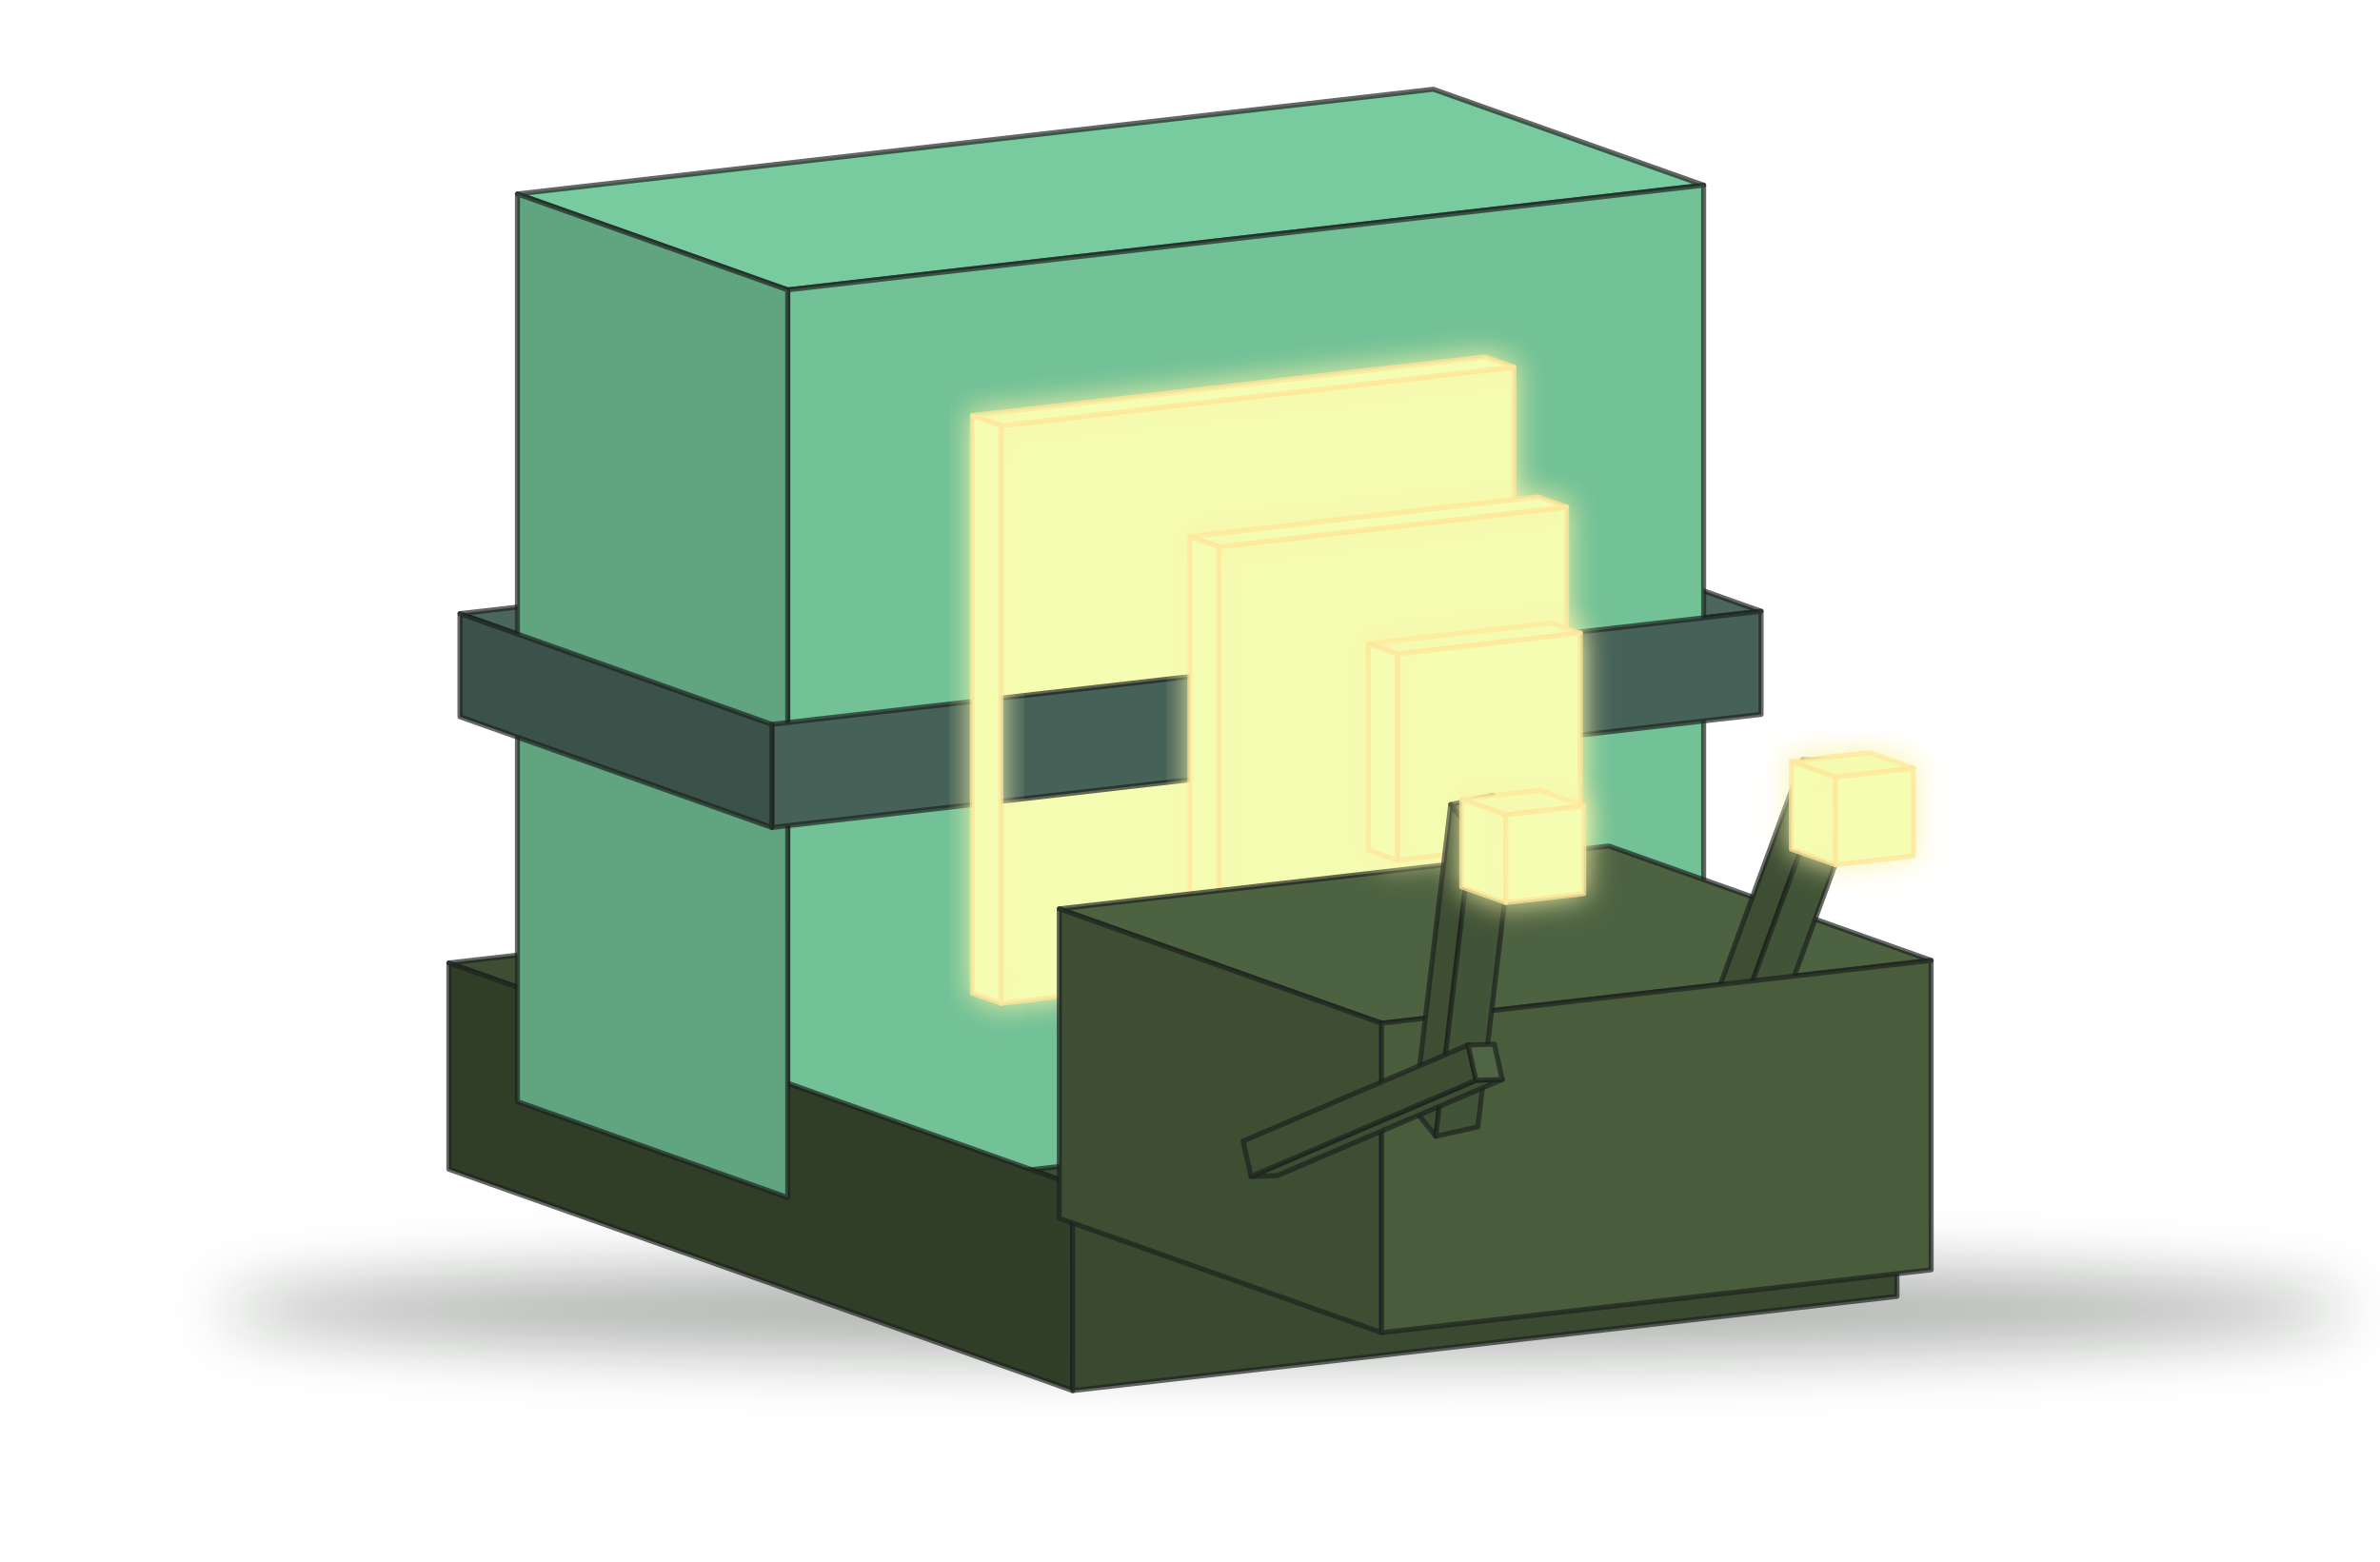
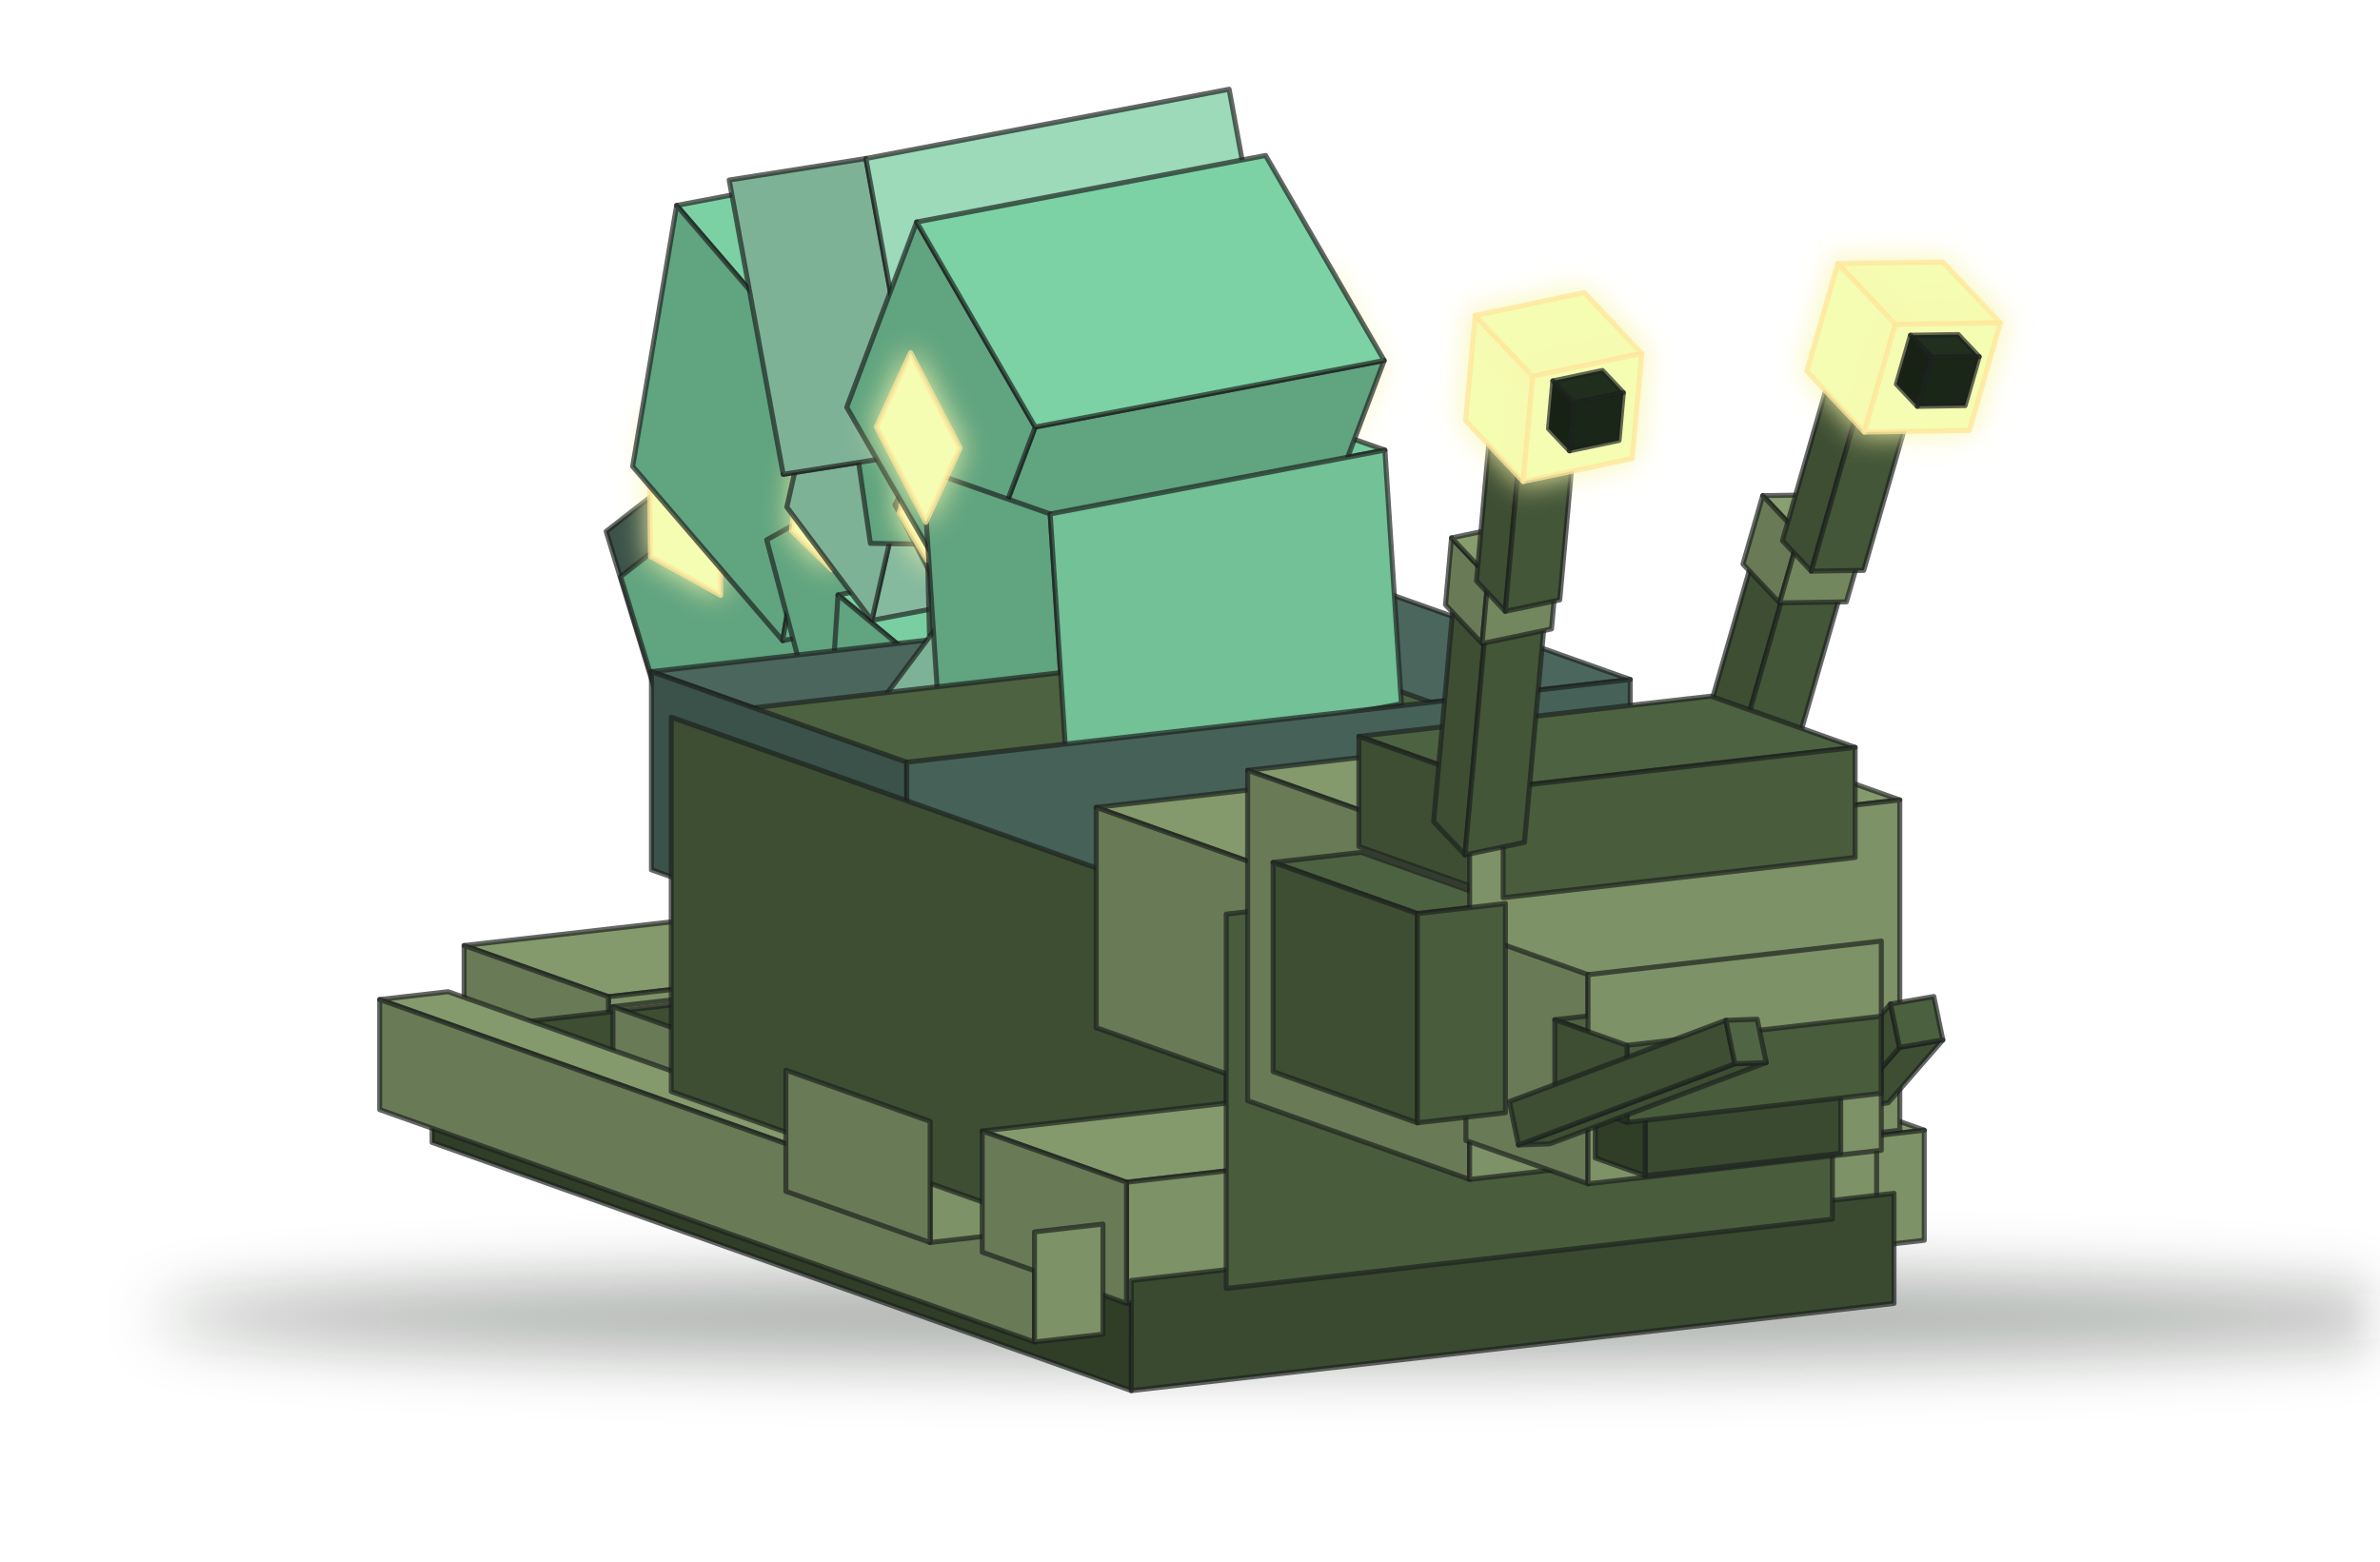
<svg xmlns="http://www.w3.org/2000/svg" width="640" height="420" viewBox="0 0 640 420" role="img" aria-labelledby="portrait-title">
  <defs>
    <filter id="portrait-glow" x="-80%" y="-80%" width="260%" height="260%">
      <feGaussianBlur stdDeviation="4" result="blur" />
      <feMerge>
        <feMergeNode in="blur" />
        <feMergeNode in="SourceGraphic" />
      </feMerge>
    </filter>
    <filter id="portrait-shadow" x="-40%" y="-80%" width="180%" height="260%">
      <feGaussianBlur stdDeviation="8" />
    </filter>
  </defs>
-   <ellipse cx="345.64" cy="352.29" rx="286.99" ry="13" fill="#0c120f" opacity=".32" filter="url(#portrait-shadow)" />
+   <ellipse cx="355.82" cy="354.19" rx="313.78" ry="13" fill="#0c120f" opacity=".32" filter="url(#portrait-shadow)" />
  <g>
-     <polygon points="473.57,164.39 389.70,134.62 123.69,165.04 207.57,194.81" fill="#4b675d" stroke="#1c211e" stroke-opacity=".68" stroke-width="1.35" stroke-linejoin="round" vector-effect="non-scaling-stroke" />
-     <polygon points="510.11,293.18 342.37,233.64 120.70,258.98 288.45,318.52" fill="#3d4e33" stroke="#1c211e" stroke-opacity=".68" stroke-width="1.35" stroke-linejoin="round" vector-effect="non-scaling-stroke" />
-     <polygon points="458.13,49.80 385.44,24.00 139.14,52.16 211.83,77.96" fill="#78cb9f" stroke="#1c211e" stroke-opacity=".68" stroke-width="1.35" stroke-linejoin="round" vector-effect="non-scaling-stroke" />
-     <polygon points="458.13,293.91 458.13,49.80 211.83,77.96 211.83,322.07" fill="#72c197" stroke="#1c211e" stroke-opacity=".68" stroke-width="1.35" stroke-linejoin="round" vector-effect="non-scaling-stroke" />
-     <polygon points="288.45,374.00 288.45,318.52 120.70,258.98 120.70,314.46" fill="#303e27" stroke="#1c211e" stroke-opacity=".68" stroke-width="1.35" stroke-linejoin="round" vector-effect="non-scaling-stroke" />
-     <polygon points="211.83,322.07 211.83,77.96 139.14,52.16 139.14,296.27" fill="#60a480" stroke="#1c211e" stroke-opacity=".68" stroke-width="1.35" stroke-linejoin="round" vector-effect="non-scaling-stroke" />
-     <polygon points="407.09,254.06 407.09,98.72 269.16,114.49 269.16,269.83" fill="#f4fdb2" stroke="#ffe59a" stroke-opacity=".74" stroke-width="1.35" stroke-linejoin="round" vector-effect="non-scaling-stroke" filter="url(#portrait-glow)" />
-     <polygon points="473.57,192.13 473.57,164.39 207.57,194.81 207.57,222.55" fill="#466258" stroke="#1c211e" stroke-opacity=".68" stroke-width="1.35" stroke-linejoin="round" vector-effect="non-scaling-stroke" />
-     <polygon points="207.57,222.55 207.57,194.81 123.69,165.04 123.69,192.77" fill="#3a5249" stroke="#1c211e" stroke-opacity=".68" stroke-width="1.35" stroke-linejoin="round" vector-effect="non-scaling-stroke" />
-     <polygon points="407.09,98.72 399.40,95.99 261.47,111.76 269.16,114.49" fill="#f4fdb2" stroke="#ffe59a" stroke-opacity=".74" stroke-width="1.35" stroke-linejoin="round" vector-effect="non-scaling-stroke" filter="url(#portrait-glow)" />
-     <polygon points="269.16,269.83 269.16,114.49 261.47,111.76 261.47,267.11" fill="#f4fdb2" stroke="#ffe59a" stroke-opacity=".74" stroke-width="1.35" stroke-linejoin="round" vector-effect="non-scaling-stroke" filter="url(#portrait-glow)" />
-     <polygon points="421.26,241.76 421.26,136.35 327.67,147.05 327.67,252.46" fill="#f4fdb2" stroke="#ffe59a" stroke-opacity=".74" stroke-width="1.35" stroke-linejoin="round" vector-effect="non-scaling-stroke" filter="url(#portrait-glow)" />
-     <polygon points="421.26,136.35 413.58,133.62 319.98,144.32 327.67,147.05" fill="#f4fdb2" stroke="#ffe59a" stroke-opacity=".74" stroke-width="1.35" stroke-linejoin="round" vector-effect="non-scaling-stroke" filter="url(#portrait-glow)" />
-     <polygon points="510.11,348.66 510.11,293.18 288.45,318.52 288.45,374.00" fill="#3a4a30" stroke="#1c211e" stroke-opacity=".68" stroke-width="1.35" stroke-linejoin="round" vector-effect="non-scaling-stroke" />
-     <polygon points="327.67,252.46 327.67,147.05 319.98,144.32 319.98,249.73" fill="#f4fdb2" stroke="#ffe59a" stroke-opacity=".74" stroke-width="1.35" stroke-linejoin="round" vector-effect="non-scaling-stroke" filter="url(#portrait-glow)" />
-     <polygon points="519.30,258.29 432.63,227.53 284.85,244.43 371.52,275.19" fill="#4d6241" stroke="#1c211e" stroke-opacity=".68" stroke-width="1.35" stroke-linejoin="round" vector-effect="non-scaling-stroke" />
-     <polygon points="424.96,170.25 417.27,167.53 368.01,173.16 375.70,175.89" fill="#f4fdb2" stroke="#ffe59a" stroke-opacity=".74" stroke-width="1.35" stroke-linejoin="round" vector-effect="non-scaling-stroke" filter="url(#portrait-glow)" />
-     <polygon points="424.96,225.73 424.96,170.25 375.70,175.89 375.70,231.37" fill="#f4fdb2" stroke="#ffe59a" stroke-opacity=".74" stroke-width="1.35" stroke-linejoin="round" vector-effect="non-scaling-stroke" filter="url(#portrait-glow)" />
-     <polygon points="375.70,231.37 375.70,175.89 368.01,173.16 368.01,228.64" fill="#f4fdb2" stroke="#ffe59a" stroke-opacity=".74" stroke-width="1.35" stroke-linejoin="round" vector-effect="non-scaling-stroke" filter="url(#portrait-glow)" />
-     <polygon points="516.41,276.88 506.90,278.56 489.97,299.43 499.48,297.75" fill="#3d4e33" stroke="#1c211e" stroke-opacity=".68" stroke-width="1.35" stroke-linejoin="round" vector-effect="non-scaling-stroke" />
-     <polygon points="506.90,278.56 504.78,269.06 487.85,289.94 489.97,299.43" fill="#3d4e33" stroke="#1c211e" stroke-opacity=".68" stroke-width="1.35" stroke-linejoin="round" vector-effect="non-scaling-stroke" />
-     <polygon points="371.52,358.41 371.52,275.19 284.85,244.43 284.85,327.65" fill="#3d4e33" stroke="#1c211e" stroke-opacity=".68" stroke-width="1.35" stroke-linejoin="round" vector-effect="non-scaling-stroke" />
-     <polygon points="459.53,295.98 490.51,211.47 484.77,204.34 453.78,288.85" fill="#3d4e33" stroke="#1c211e" stroke-opacity=".68" stroke-width="1.35" stroke-linejoin="round" vector-effect="non-scaling-stroke" />
-     <polygon points="470.22,295.98 501.21,211.47 490.51,211.47 459.53,295.98" fill="#415437" stroke="#1c211e" stroke-opacity=".68" stroke-width="1.35" stroke-linejoin="round" vector-effect="non-scaling-stroke" />
-     <polygon points="516.41,276.88 514.28,267.38 504.78,269.06 506.90,278.56" fill="#4c6140" stroke="#1c211e" stroke-opacity=".68" stroke-width="1.35" stroke-linejoin="round" vector-effect="non-scaling-stroke" />
-     <polygon points="501.21,211.47 495.47,204.34 484.77,204.34 490.51,211.47" fill="#516744" stroke="#1c211e" stroke-opacity=".68" stroke-width="1.35" stroke-linejoin="round" vector-effect="non-scaling-stroke" />
-     <polygon points="519.30,341.51 519.30,258.29 371.52,275.19 371.52,358.41" fill="#495d3d" stroke="#1c211e" stroke-opacity=".68" stroke-width="1.35" stroke-linejoin="round" vector-effect="non-scaling-stroke" />
-     <polygon points="514.54,206.62 502.66,202.40 481.72,204.79 493.61,209.01" fill="#f4fdb2" stroke="#ffe59a" stroke-opacity=".74" stroke-width="1.35" stroke-linejoin="round" vector-effect="non-scaling-stroke" filter="url(#portrait-glow)" />
-     <polygon points="493.61,232.59 493.61,209.01 481.72,204.79 481.72,228.37" fill="#f4fdb2" stroke="#ffe59a" stroke-opacity=".74" stroke-width="1.35" stroke-linejoin="round" vector-effect="non-scaling-stroke" filter="url(#portrait-glow)" />
-     <polygon points="514.54,230.19 514.54,206.62 493.61,209.01 493.61,232.59" fill="#f4fdb2" stroke="#ffe59a" stroke-opacity=".74" stroke-width="1.35" stroke-linejoin="round" vector-effect="non-scaling-stroke" filter="url(#portrait-glow)" />
-     <polygon points="386.09,305.60 395.85,223.51 390.11,216.39 380.35,298.47" fill="#3d4e33" stroke="#1c211e" stroke-opacity=".68" stroke-width="1.35" stroke-linejoin="round" vector-effect="non-scaling-stroke" />
-     <polygon points="397.40,303.08 407.16,221.00 395.85,223.51 386.09,305.60" fill="#415437" stroke="#1c211e" stroke-opacity=".68" stroke-width="1.35" stroke-linejoin="round" vector-effect="non-scaling-stroke" />
-     <polygon points="403.97,290.33 396.90,290.54 336.41,316.40 343.48,316.18" fill="#3d4e33" stroke="#1c211e" stroke-opacity=".68" stroke-width="1.35" stroke-linejoin="round" vector-effect="non-scaling-stroke" />
-     <polygon points="396.90,290.54 394.77,281.04 334.28,306.90 336.41,316.40" fill="#3d4e33" stroke="#1c211e" stroke-opacity=".68" stroke-width="1.35" stroke-linejoin="round" vector-effect="non-scaling-stroke" />
-     <polygon points="407.16,221.00 401.42,213.87 390.11,216.39 395.85,223.51" fill="#4f6543" stroke="#1c211e" stroke-opacity=".68" stroke-width="1.35" stroke-linejoin="round" vector-effect="non-scaling-stroke" />
-     <polygon points="403.97,290.33 401.84,280.83 394.77,281.04 396.90,290.54" fill="#506543" stroke="#1c211e" stroke-opacity=".68" stroke-width="1.35" stroke-linejoin="round" vector-effect="non-scaling-stroke" />
-     <polygon points="425.87,216.75 413.99,212.54 393.06,214.93 404.94,219.15" fill="#f4fdb2" stroke="#ffe59a" stroke-opacity=".74" stroke-width="1.35" stroke-linejoin="round" vector-effect="non-scaling-stroke" filter="url(#portrait-glow)" />
-     <polygon points="404.94,242.73 404.94,219.15 393.06,214.93 393.06,238.51" fill="#f4fdb2" stroke="#ffe59a" stroke-opacity=".74" stroke-width="1.35" stroke-linejoin="round" vector-effect="non-scaling-stroke" filter="url(#portrait-glow)" />
-     <polygon points="425.87,240.33 425.87,216.75 404.94,219.15 404.94,242.73" fill="#f4fdb2" stroke="#ffe59a" stroke-opacity=".74" stroke-width="1.35" stroke-linejoin="round" vector-effect="non-scaling-stroke" filter="url(#portrait-glow)" />
+     <polygon points="363.42,245.22 324.62,231.45 124.80,254.30 163.60,268.07" fill="#849a6c" stroke="#1c211e" stroke-opacity=".68" stroke-width="1.35" stroke-linejoin="round" vector-effect="non-scaling-stroke" />
+     <polygon points="303.48,221.89 224.49,236.96 212.43,246.35 291.43,231.28" fill="#303e27" stroke="#1c211e" stroke-opacity=".68" stroke-width="1.35" stroke-linejoin="round" vector-effect="non-scaling-stroke" />
+     <polygon points="303.48,221.89 280.93,148.33 201.93,163.39 224.49,236.96" fill="#3e5034" stroke="#1c211e" stroke-opacity=".68" stroke-width="1.35" stroke-linejoin="round" vector-effect="non-scaling-stroke" />
+     <polygon points="224.49,236.96 201.93,163.39 189.87,172.78 212.43,246.35" fill="#303e27" stroke="#1c211e" stroke-opacity=".68" stroke-width="1.35" stroke-linejoin="round" vector-effect="non-scaling-stroke" />
+     <polygon points="333.46,207.60 212.33,230.70 194.24,244.79 315.37,221.68" fill="#3a5249" stroke="#1c211e" stroke-opacity=".68" stroke-width="1.35" stroke-linejoin="round" vector-effect="non-scaling-stroke" />
+     <polygon points="334.41,191.69 229.08,211.78 192.91,239.95 298.24,219.86" fill="#60a480" stroke="#1c211e" stroke-opacity=".68" stroke-width="1.35" stroke-linejoin="round" vector-effect="non-scaling-stroke" />
+     <polygon points="363.42,277.79 363.42,245.22 163.60,268.07 163.60,300.64" fill="#7d9266" stroke="#1c211e" stroke-opacity=".68" stroke-width="1.35" stroke-linejoin="round" vector-effect="non-scaling-stroke" />
+     <polygon points="314.60,100.59 295.73,90.14 174.50,113.26 193.37,123.71" fill="#f4fdb2" stroke="#ffe59a" stroke-opacity=".74" stroke-width="1.35" stroke-linejoin="round" vector-effect="non-scaling-stroke" filter="url(#portrait-glow)" />
+     <polygon points="333.46,207.60 302.23,105.73 181.10,128.84 212.33,230.70" fill="#4c695e" stroke="#1c211e" stroke-opacity=".68" stroke-width="1.35" stroke-linejoin="round" vector-effect="non-scaling-stroke" />
+     <polygon points="315.05,137.01 314.60,100.59 193.37,123.71 193.81,160.13" fill="#f4fdb2" stroke="#ffe59a" stroke-opacity=".74" stroke-width="1.35" stroke-linejoin="round" vector-effect="non-scaling-stroke" filter="url(#portrait-glow)" />
+     <polygon points="212.33,230.70 181.10,128.84 163.01,142.92 194.24,244.79" fill="#3a5249" stroke="#1c211e" stroke-opacity=".68" stroke-width="1.35" stroke-linejoin="round" vector-effect="non-scaling-stroke" />
+     <polygon points="229.08,211.78 203.05,126.90 166.89,155.07 192.91,239.95" fill="#60a480" stroke="#1c211e" stroke-opacity=".68" stroke-width="1.35" stroke-linejoin="round" vector-effect="non-scaling-stroke" />
+     <polygon points="517.45,303.96 341.36,241.46 322.95,243.56 499.04,306.07" fill="#849a6c" stroke="#1c211e" stroke-opacity=".68" stroke-width="1.35" stroke-linejoin="round" vector-effect="non-scaling-stroke" />
+     <polygon points="499.04,335.68 499.04,306.07 322.95,243.56 322.95,273.18" fill="#697b56" stroke="#1c211e" stroke-opacity=".68" stroke-width="1.35" stroke-linejoin="round" vector-effect="non-scaling-stroke" />
+     <polygon points="163.60,300.64 163.60,268.07 124.80,254.30 124.80,286.87" fill="#697b56" stroke="#1c211e" stroke-opacity=".68" stroke-width="1.35" stroke-linejoin="round" vector-effect="non-scaling-stroke" />
+     <polygon points="193.81,160.13 193.37,123.71 174.50,113.26 174.94,149.68" fill="#f4fdb2" stroke="#ffe59a" stroke-opacity=".74" stroke-width="1.35" stroke-linejoin="round" vector-effect="non-scaling-stroke" filter="url(#portrait-glow)" />
+     <polygon points="334.41,191.69 308.38,106.81 203.05,126.90 229.08,211.78" fill="#7acea2" stroke="#1c211e" stroke-opacity=".68" stroke-width="1.35" stroke-linejoin="round" vector-effect="non-scaling-stroke" />
+     <polygon points="321.74,169.94 243.22,184.91 220.13,197.78 298.65,182.81" fill="#60a480" stroke="#1c211e" stroke-opacity=".68" stroke-width="1.35" stroke-linejoin="round" vector-effect="non-scaling-stroke" />
+     <polygon points="323.81,82.75 283.46,35.89 181.96,55.25 222.31,102.11" fill="#7cd1a4" stroke="#1c211e" stroke-opacity=".68" stroke-width="1.35" stroke-linejoin="round" vector-effect="non-scaling-stroke" />
+     <polygon points="210.47,172.30 222.31,102.11 181.96,55.25 170.13,125.44" fill="#60a480" stroke="#1c211e" stroke-opacity=".68" stroke-width="1.35" stroke-linejoin="round" vector-effect="non-scaling-stroke" />
+     <polygon points="311.97,152.94 323.81,82.75 222.31,102.11 210.47,172.30" fill="#67b089" stroke="#1c211e" stroke-opacity=".68" stroke-width="1.35" stroke-linejoin="round" vector-effect="non-scaling-stroke" />
+     <polygon points="319.55,115.96 308.78,105.47 214.93,123.37 225.70,133.86" fill="#f4fdb2" stroke="#ffe59a" stroke-opacity=".74" stroke-width="1.35" stroke-linejoin="round" vector-effect="non-scaling-stroke" filter="url(#portrait-glow)" />
+     <polygon points="317.45,135.33 319.55,115.96 225.70,133.86 223.60,153.23" fill="#f4fdb2" stroke="#ffe59a" stroke-opacity=".74" stroke-width="1.35" stroke-linejoin="round" vector-effect="non-scaling-stroke" filter="url(#portrait-glow)" />
+     <polygon points="412.92,260.57 374.12,246.80 164.83,270.73 203.63,284.50" fill="#849a6c" stroke="#1c211e" stroke-opacity=".68" stroke-width="1.35" stroke-linejoin="round" vector-effect="non-scaling-stroke" />
+     <polygon points="243.22,184.91 229.27,132.32 206.18,145.19 220.13,197.78" fill="#60a480" stroke="#1c211e" stroke-opacity=".68" stroke-width="1.35" stroke-linejoin="round" vector-effect="non-scaling-stroke" />
+     <polygon points="321.74,169.94 307.79,117.34 229.27,132.32 243.22,184.91" fill="#79cda1" stroke="#1c211e" stroke-opacity=".68" stroke-width="1.35" stroke-linejoin="round" vector-effect="non-scaling-stroke" />
+     <polygon points="317.87,114.08 295.02,83.62 220.33,97.86 243.18,128.33" fill="#a2e3c2" stroke="#1c211e" stroke-opacity=".68" stroke-width="1.35" stroke-linejoin="round" vector-effect="non-scaling-stroke" />
+     <polygon points="336.98,168.52 307.70,144.29 225.35,160.00 254.63,184.22" fill="#7acfa2" stroke="#1c211e" stroke-opacity=".68" stroke-width="1.35" stroke-linejoin="round" vector-effect="non-scaling-stroke" />
+     <polygon points="309.12,152.60 317.87,114.08 243.18,128.33 234.43,166.85" fill="#85ba9f" stroke="#1c211e" stroke-opacity=".68" stroke-width="1.35" stroke-linejoin="round" vector-effect="non-scaling-stroke" />
+     <polygon points="223.60,153.23 225.70,133.86 214.93,123.37 212.83,142.74" fill="#f4fdb2" stroke="#ffe59a" stroke-opacity=".74" stroke-width="1.35" stroke-linejoin="round" vector-effect="non-scaling-stroke" filter="url(#portrait-glow)" />
+     <polygon points="234.43,166.85 243.18,128.33 220.33,97.86 211.58,136.38" fill="#7eb297" stroke="#1c211e" stroke-opacity=".68" stroke-width="1.35" stroke-linejoin="round" vector-effect="non-scaling-stroke" />
+     <polygon points="348.27,174.17 335.50,175.06 232.81,194.65 245.58,193.76" fill="#f4fdb2" stroke="#ffe59a" stroke-opacity=".74" stroke-width="1.35" stroke-linejoin="round" vector-effect="non-scaling-stroke" filter="url(#portrait-glow)" />
+     <polygon points="308.28,108.93 345.05,103.14 247.38,121.77 210.61,127.56" fill="#7eb297" stroke="#1c211e" stroke-opacity=".68" stroke-width="1.35" stroke-linejoin="round" vector-effect="non-scaling-stroke" />
+     <polygon points="254.63,184.22 225.35,160.00 221.87,214.00 251.15,238.23" fill="#60a480" stroke="#1c211e" stroke-opacity=".68" stroke-width="1.35" stroke-linejoin="round" vector-effect="non-scaling-stroke" />
+     <polygon points="336.98,168.52 254.63,184.22 251.15,238.23 333.50,222.52" fill="#6cb790" stroke="#1c211e" stroke-opacity=".68" stroke-width="1.35" stroke-linejoin="round" vector-effect="non-scaling-stroke" />
+     <polygon points="298.51,88.55 227.65,102.07 248.65,102.39 319.51,88.88" fill="#74c59a" stroke="#1c211e" stroke-opacity=".68" stroke-width="1.35" stroke-linejoin="round" vector-effect="non-scaling-stroke" />
+     <polygon points="348.27,174.17 245.58,193.76 250.04,220.90 352.73,201.31" fill="#f4fdb2" stroke="#ffe59a" stroke-opacity=".74" stroke-width="1.35" stroke-linejoin="round" vector-effect="non-scaling-stroke" filter="url(#portrait-glow)" />
+     <polygon points="412.92,293.14 412.92,260.57 203.63,284.50 203.63,317.07" fill="#7d9266" stroke="#1c211e" stroke-opacity=".68" stroke-width="1.35" stroke-linejoin="round" vector-effect="non-scaling-stroke" />
+     <polygon points="509.31,320.94 321.28,254.20 116.20,277.65 304.23,344.39" fill="#3d4e33" stroke="#1c211e" stroke-opacity=".68" stroke-width="1.35" stroke-linejoin="round" vector-effect="non-scaling-stroke" />
+     <polygon points="335.10,134.32 339.42,122.53 253.58,138.90 249.26,150.70" fill="#f4fdb2" stroke="#ffe59a" stroke-opacity=".74" stroke-width="1.35" stroke-linejoin="round" vector-effect="non-scaling-stroke" filter="url(#portrait-glow)" />
+     <polygon points="312.32,125.72 249.12,137.77 266.04,146.34 329.23,134.28" fill="#9eddbc" stroke="#1c211e" stroke-opacity=".68" stroke-width="1.35" stroke-linejoin="round" vector-effect="non-scaling-stroke" />
+     <polygon points="234.05,146.13 255.05,146.46 248.65,102.39 227.65,102.07" fill="#60a480" stroke="#1c211e" stroke-opacity=".68" stroke-width="1.35" stroke-linejoin="round" vector-effect="non-scaling-stroke" />
+     <polygon points="331.91,109.75 246.07,126.12 253.58,138.90 339.42,122.53" fill="#f4fdb2" stroke="#ffe59a" stroke-opacity=".74" stroke-width="1.35" stroke-linejoin="round" vector-effect="non-scaling-stroke" filter="url(#portrait-glow)" />
+     <polygon points="325.91,132.94 319.51,88.88 248.65,102.39 255.05,146.46" fill="#75c79c" stroke="#1c211e" stroke-opacity=".68" stroke-width="1.35" stroke-linejoin="round" vector-effect="non-scaling-stroke" />
+     <polygon points="245.58,193.76 232.81,194.65 237.27,221.79 250.04,220.90" fill="#f4fdb2" stroke="#ffe59a" stroke-opacity=".74" stroke-width="1.35" stroke-linejoin="round" vector-effect="non-scaling-stroke" filter="url(#portrait-glow)" />
+     <polygon points="210.61,127.56 247.38,121.77 232.85,42.63 196.08,48.42" fill="#7eb297" stroke="#1c211e" stroke-opacity=".68" stroke-width="1.35" stroke-linejoin="round" vector-effect="non-scaling-stroke" />
+     <polygon points="323.64,153.96 334.83,130.21 267.80,143.00 256.62,166.75" fill="#60a480" stroke="#1c211e" stroke-opacity=".68" stroke-width="1.35" stroke-linejoin="round" vector-effect="non-scaling-stroke" />
+     <polygon points="367.40,200.16 281.23,216.59 258.72,246.67 344.90,230.24" fill="#7eb297" stroke="#1c211e" stroke-opacity=".68" stroke-width="1.35" stroke-linejoin="round" vector-effect="non-scaling-stroke" />
+     <polygon points="329.23,134.28 266.04,146.34 266.86,179.23 330.06,167.17" fill="#93ceb0" stroke="#1c211e" stroke-opacity=".68" stroke-width="1.35" stroke-linejoin="round" vector-effect="non-scaling-stroke" />
+     <polygon points="438.39,182.75 369.75,158.38 175.18,180.63 243.83,204.99" fill="#4b675d" stroke="#1c211e" stroke-opacity=".68" stroke-width="1.35" stroke-linejoin="round" vector-effect="non-scaling-stroke" />
+     <polygon points="249.12,137.77 249.95,170.66 266.86,179.23 266.04,146.34" fill="#7eb297" stroke="#1c211e" stroke-opacity=".68" stroke-width="1.35" stroke-linejoin="round" vector-effect="non-scaling-stroke" />
+     <polygon points="318.93,99.24 251.90,112.03 267.80,143.00 334.83,130.21" fill="#7cd2a4" stroke="#1c211e" stroke-opacity=".68" stroke-width="1.35" stroke-linejoin="round" vector-effect="non-scaling-stroke" />
+     <polygon points="345.05,103.14 330.52,24.00 232.85,42.63 247.38,121.77" fill="#9cdaba" stroke="#1c211e" stroke-opacity=".68" stroke-width="1.35" stroke-linejoin="round" vector-effect="non-scaling-stroke" />
+     <polygon points="240.71,135.78 256.62,166.75 267.80,143.00 251.90,112.03" fill="#60a480" stroke="#1c211e" stroke-opacity=".68" stroke-width="1.35" stroke-linejoin="round" vector-effect="non-scaling-stroke" />
+     <polygon points="203.63,317.07 203.63,284.50 164.83,270.73 164.83,303.30" fill="#697b56" stroke="#1c211e" stroke-opacity=".68" stroke-width="1.35" stroke-linejoin="round" vector-effect="non-scaling-stroke" />
+     <polygon points="241.75,137.91 249.26,150.70 253.58,138.90 246.07,126.12" fill="#f4fdb2" stroke="#ffe59a" stroke-opacity=".74" stroke-width="1.35" stroke-linejoin="round" vector-effect="non-scaling-stroke" filter="url(#portrait-glow)" />
+     <polygon points="258.48,159.84 235.97,189.92 258.72,246.67 281.23,216.59" fill="#7eb297" stroke="#1c211e" stroke-opacity=".68" stroke-width="1.35" stroke-linejoin="round" vector-effect="non-scaling-stroke" />
+     <polygon points="344.66,143.40 258.48,159.84 281.23,216.59 367.40,200.16" fill="#a2e2c1" stroke="#1c211e" stroke-opacity=".68" stroke-width="1.35" stroke-linejoin="round" vector-effect="non-scaling-stroke" />
+     <polygon points="360.93,119.13 370.16,99.14 258.19,120.49 248.97,140.48" fill="#f4fdb2" stroke="#ffe59a" stroke-opacity=".74" stroke-width="1.35" stroke-linejoin="round" vector-effect="non-scaling-stroke" filter="url(#portrait-glow)" />
+     <polygon points="338.18,109.03 248.17,126.20 282.40,138.22 372.41,121.05" fill="#77ca9e" stroke="#1c211e" stroke-opacity=".68" stroke-width="1.35" stroke-linejoin="round" vector-effect="non-scaling-stroke" />
+     <polygon points="356.83,73.49 244.87,94.84 258.19,120.49 370.16,99.14" fill="#f4fdb2" stroke="#ffe59a" stroke-opacity=".74" stroke-width="1.35" stroke-linejoin="round" vector-effect="non-scaling-stroke" filter="url(#portrait-glow)" />
+     <polygon points="461.94,277.37 423.14,263.60 211.33,287.82 250.12,301.59" fill="#849a6c" stroke="#1c211e" stroke-opacity=".68" stroke-width="1.35" stroke-linejoin="round" vector-effect="non-scaling-stroke" />
+     <polygon points="353.42,146.77 372.22,96.95 278.38,114.85 259.58,164.67" fill="#60a480" stroke="#1c211e" stroke-opacity=".68" stroke-width="1.35" stroke-linejoin="round" vector-effect="non-scaling-stroke" />
+     <polygon points="227.69,109.53 259.58,164.67 278.38,114.85 246.49,59.71" fill="#60a480" stroke="#1c211e" stroke-opacity=".68" stroke-width="1.35" stroke-linejoin="round" vector-effect="non-scaling-stroke" />
+     <polygon points="304.23,374.00 304.23,344.39 116.20,277.65 116.20,307.26" fill="#303e27" stroke="#1c211e" stroke-opacity=".68" stroke-width="1.35" stroke-linejoin="round" vector-effect="non-scaling-stroke" />
+     <polygon points="340.33,41.81 246.49,59.71 278.38,114.85 372.22,96.95" fill="#7cd2a5" stroke="#1c211e" stroke-opacity=".68" stroke-width="1.35" stroke-linejoin="round" vector-effect="non-scaling-stroke" />
+     <polygon points="248.17,126.20 252.61,194.42 286.84,206.44 282.40,138.22" fill="#60a480" stroke="#1c211e" stroke-opacity=".68" stroke-width="1.35" stroke-linejoin="round" vector-effect="non-scaling-stroke" />
+     <polygon points="296.59,329.21 120.50,266.71 102.09,268.82 278.18,331.32" fill="#849a6c" stroke="#1c211e" stroke-opacity=".68" stroke-width="1.35" stroke-linejoin="round" vector-effect="non-scaling-stroke" />
+     <polygon points="235.65,114.83 248.97,140.48 258.19,120.49 244.87,94.84" fill="#f4fdb2" stroke="#ffe59a" stroke-opacity=".74" stroke-width="1.35" stroke-linejoin="round" vector-effect="non-scaling-stroke" filter="url(#portrait-glow)" />
+     <polygon points="278.18,360.93 278.18,331.32 102.09,268.82 102.09,298.43" fill="#697b56" stroke="#1c211e" stroke-opacity=".68" stroke-width="1.35" stroke-linejoin="round" vector-effect="non-scaling-stroke" />
+     <polygon points="492.75,227.21 343.52,174.24 180.51,192.88 329.74,245.85" fill="#4d6241" stroke="#1c211e" stroke-opacity=".68" stroke-width="1.35" stroke-linejoin="round" vector-effect="non-scaling-stroke" />
+     <polygon points="243.83,258.29 243.83,204.99 175.18,180.63 175.18,233.93" fill="#3a5249" stroke="#1c211e" stroke-opacity=".68" stroke-width="1.35" stroke-linejoin="round" vector-effect="non-scaling-stroke" />
+     <polygon points="372.41,121.05 282.40,138.22 286.84,206.44 376.85,189.27" fill="#72c197" stroke="#1c211e" stroke-opacity=".68" stroke-width="1.35" stroke-linejoin="round" vector-effect="non-scaling-stroke" />
+     <polygon points="438.39,236.05 438.39,182.75 243.83,204.99 243.83,258.29" fill="#466258" stroke="#1c211e" stroke-opacity=".68" stroke-width="1.35" stroke-linejoin="round" vector-effect="non-scaling-stroke" />
+     <polygon points="461.94,309.95 461.94,277.37 250.12,301.59 250.12,334.17" fill="#7d9266" stroke="#1c211e" stroke-opacity=".68" stroke-width="1.35" stroke-linejoin="round" vector-effect="non-scaling-stroke" />
+     <polygon points="517.45,333.57 517.45,303.96 499.04,306.07 499.04,335.68" fill="#7d9266" stroke="#1c211e" stroke-opacity=".68" stroke-width="1.35" stroke-linejoin="round" vector-effect="non-scaling-stroke" />
+     <polygon points="329.74,346.53 329.74,245.85 180.51,192.88 180.51,293.57" fill="#3d4e33" stroke="#1c211e" stroke-opacity=".68" stroke-width="1.35" stroke-linejoin="round" vector-effect="non-scaling-stroke" />
+     <polygon points="250.12,334.17 250.12,301.59 211.33,287.82 211.33,320.40" fill="#697b56" stroke="#1c211e" stroke-opacity=".68" stroke-width="1.35" stroke-linejoin="round" vector-effect="non-scaling-stroke" />
+     <polygon points="504.64,294.90 465.84,281.13 264.13,304.19 302.93,317.97" fill="#849a6c" stroke="#1c211e" stroke-opacity=".68" stroke-width="1.35" stroke-linejoin="round" vector-effect="non-scaling-stroke" />
+     <polygon points="473.99,219.07 426.24,202.12 294.78,217.15 342.53,234.10" fill="#849a6c" stroke="#1c211e" stroke-opacity=".68" stroke-width="1.35" stroke-linejoin="round" vector-effect="non-scaling-stroke" />
+     <polygon points="504.64,327.47 504.64,294.90 302.93,317.97 302.93,350.54" fill="#7d9266" stroke="#1c211e" stroke-opacity=".68" stroke-width="1.35" stroke-linejoin="round" vector-effect="non-scaling-stroke" />
+     <polygon points="509.31,350.55 509.31,320.94 304.23,344.39 304.23,374.00" fill="#3a4a30" stroke="#1c211e" stroke-opacity=".68" stroke-width="1.35" stroke-linejoin="round" vector-effect="non-scaling-stroke" />
+     <polygon points="342.53,293.33 342.53,234.10 294.78,217.15 294.78,276.38" fill="#697b56" stroke="#1c211e" stroke-opacity=".68" stroke-width="1.35" stroke-linejoin="round" vector-effect="non-scaling-stroke" />
+     <polygon points="492.75,327.89 492.75,227.21 329.74,245.85 329.74,346.53" fill="#495d3d" stroke="#1c211e" stroke-opacity=".68" stroke-width="1.35" stroke-linejoin="round" vector-effect="non-scaling-stroke" />
+     <polygon points="473.99,278.30 473.99,219.07 342.53,234.10 342.53,293.33" fill="#7d9266" stroke="#1c211e" stroke-opacity=".68" stroke-width="1.35" stroke-linejoin="round" vector-effect="non-scaling-stroke" />
+     <polygon points="302.93,350.54 302.93,317.97 264.13,304.19 264.13,336.77" fill="#697b56" stroke="#1c211e" stroke-opacity=".68" stroke-width="1.35" stroke-linejoin="round" vector-effect="non-scaling-stroke" />
+     <polygon points="509.99,230.98 471.19,217.21 447.52,219.92 486.32,233.69" fill="#4d6241" stroke="#1c211e" stroke-opacity=".68" stroke-width="1.35" stroke-linejoin="round" vector-effect="non-scaling-stroke" />
+     <polygon points="486.32,289.95 486.32,233.69 447.52,219.92 447.52,276.18" fill="#3d4e33" stroke="#1c211e" stroke-opacity=".68" stroke-width="1.35" stroke-linejoin="round" vector-effect="non-scaling-stroke" />
+     <polygon points="296.59,358.83 296.59,329.21 278.18,331.32 278.18,360.93" fill="#7d9266" stroke="#1c211e" stroke-opacity=".68" stroke-width="1.35" stroke-linejoin="round" vector-effect="non-scaling-stroke" />
+     <polygon points="509.99,287.25 509.99,230.98 486.32,233.69 486.32,289.95" fill="#495d3d" stroke="#1c211e" stroke-opacity=".68" stroke-width="1.35" stroke-linejoin="round" vector-effect="non-scaling-stroke" />
+     <polygon points="510.87,215.14 451.18,193.95 335.50,207.18 395.19,228.36" fill="#849a6c" stroke="#1c211e" stroke-opacity=".68" stroke-width="1.35" stroke-linejoin="round" vector-effect="non-scaling-stroke" />
+     <polygon points="462.08,220.59 481.78,152.16 473.34,143.24 453.64,211.67" fill="#3d4e33" stroke="#1c211e" stroke-opacity=".68" stroke-width="1.35" stroke-linejoin="round" vector-effect="non-scaling-stroke" />
+     <polygon points="477.48,220.37 497.18,151.93 481.78,152.16 462.08,220.59" fill="#435638" stroke="#1c211e" stroke-opacity=".68" stroke-width="1.35" stroke-linejoin="round" vector-effect="non-scaling-stroke" />
+     <polygon points="498.86,201.00 460.07,187.23 365.41,198.05 404.21,211.82" fill="#4d6241" stroke="#1c211e" stroke-opacity=".68" stroke-width="1.35" stroke-linejoin="round" vector-effect="non-scaling-stroke" />
+     <polygon points="395.19,317.20 395.19,228.36 335.50,207.18 335.50,296.01" fill="#697b56" stroke="#1c211e" stroke-opacity=".68" stroke-width="1.35" stroke-linejoin="round" vector-effect="non-scaling-stroke" />
+     <polygon points="497.18,151.93 488.74,143.01 473.34,143.24 481.78,152.16" fill="#516644" stroke="#1c211e" stroke-opacity=".68" stroke-width="1.35" stroke-linejoin="round" vector-effect="non-scaling-stroke" />
+     <polygon points="404.82,243.01 366.02,229.24 342.35,231.94 381.15,245.71" fill="#4d6241" stroke="#1c211e" stroke-opacity=".68" stroke-width="1.35" stroke-linejoin="round" vector-effect="non-scaling-stroke" />
+     <polygon points="381.15,301.98 381.15,245.71 342.35,231.94 342.35,288.21" fill="#3d4e33" stroke="#1c211e" stroke-opacity=".68" stroke-width="1.35" stroke-linejoin="round" vector-effect="non-scaling-stroke" />
+     <polygon points="501.82,143.44 491.97,133.04 474.01,133.30 483.85,143.71" fill="#899f70" stroke="#1c211e" stroke-opacity=".68" stroke-width="1.35" stroke-linejoin="round" vector-effect="non-scaling-stroke" />
+     <polygon points="478.55,162.14 483.85,143.71 474.01,133.30 468.70,151.73" fill="#697b56" stroke="#1c211e" stroke-opacity=".68" stroke-width="1.35" stroke-linejoin="round" vector-effect="non-scaling-stroke" />
+     <polygon points="496.51,161.87 501.82,143.44 483.85,143.71 478.55,162.14" fill="#73875e" stroke="#1c211e" stroke-opacity=".68" stroke-width="1.35" stroke-linejoin="round" vector-effect="non-scaling-stroke" />
+     <polygon points="505.90,253.10 473.07,241.45 394.19,250.47 427.02,262.12" fill="#849a6c" stroke="#1c211e" stroke-opacity=".68" stroke-width="1.35" stroke-linejoin="round" vector-effect="non-scaling-stroke" />
+     <polygon points="404.21,241.44 404.21,211.82 365.41,198.05 365.41,227.67" fill="#3d4e33" stroke="#1c211e" stroke-opacity=".68" stroke-width="1.35" stroke-linejoin="round" vector-effect="non-scaling-stroke" />
+     <polygon points="510.87,303.97 510.87,215.14 395.19,228.36 395.19,317.20" fill="#7d9266" stroke="#1c211e" stroke-opacity=".68" stroke-width="1.35" stroke-linejoin="round" vector-effect="non-scaling-stroke" />
+     <polygon points="498.86,230.61 498.86,201.00 404.21,211.82 404.21,241.44" fill="#495d3d" stroke="#1c211e" stroke-opacity=".68" stroke-width="1.35" stroke-linejoin="round" vector-effect="non-scaling-stroke" />
+     <polygon points="494.99,292.41 481.56,287.65 428.98,293.66 442.41,298.43" fill="#3d4e33" stroke="#1c211e" stroke-opacity=".68" stroke-width="1.35" stroke-linejoin="round" vector-effect="non-scaling-stroke" />
+     <polygon points="487.05,153.61 502.20,100.97 494.47,92.79 479.31,145.43" fill="#3d4e33" stroke="#1c211e" stroke-opacity=".68" stroke-width="1.35" stroke-linejoin="round" vector-effect="non-scaling-stroke" />
+     <polygon points="501.17,153.40 516.32,100.76 502.20,100.97 487.05,153.61" fill="#435638" stroke="#1c211e" stroke-opacity=".68" stroke-width="1.35" stroke-linejoin="round" vector-effect="non-scaling-stroke" />
+     <polygon points="427.02,318.38 427.02,262.12 394.19,250.47 394.19,306.73" fill="#697b56" stroke="#1c211e" stroke-opacity=".68" stroke-width="1.35" stroke-linejoin="round" vector-effect="non-scaling-stroke" />
+     <polygon points="393.95,229.92 400.00,163.04 391.56,154.12 385.51,220.99" fill="#3d4e33" stroke="#1c211e" stroke-opacity=".68" stroke-width="1.35" stroke-linejoin="round" vector-effect="non-scaling-stroke" />
+     <polygon points="505.86,273.32 486.46,266.44 418.10,274.25 437.50,281.14" fill="#4d6241" stroke="#1c211e" stroke-opacity=".68" stroke-width="1.35" stroke-linejoin="round" vector-effect="non-scaling-stroke" />
+     <polygon points="404.82,299.27 404.82,243.01 381.15,245.71 381.15,301.98" fill="#495d3d" stroke="#1c211e" stroke-opacity=".68" stroke-width="1.35" stroke-linejoin="round" vector-effect="non-scaling-stroke" />
+     <polygon points="522.45,279.69 510.79,281.70 496.10,298.57 507.76,296.57" fill="#3d4e33" stroke="#1c211e" stroke-opacity=".68" stroke-width="1.35" stroke-linejoin="round" vector-effect="non-scaling-stroke" />
+     <polygon points="510.79,281.70 508.36,270.02 493.67,286.89 496.10,298.57" fill="#3d4e33" stroke="#1c211e" stroke-opacity=".68" stroke-width="1.35" stroke-linejoin="round" vector-effect="non-scaling-stroke" />
+     <polygon points="409.94,226.56 415.99,159.68 400.00,163.04 393.95,229.92" fill="#435638" stroke="#1c211e" stroke-opacity=".68" stroke-width="1.35" stroke-linejoin="round" vector-effect="non-scaling-stroke" />
+     <polygon points="516.32,100.76 508.58,92.58 494.47,92.79 502.20,100.97" fill="#516644" stroke="#1c211e" stroke-opacity=".68" stroke-width="1.35" stroke-linejoin="round" vector-effect="non-scaling-stroke" />
+     <polygon points="505.90,309.36 505.90,253.10 427.02,262.12 427.02,318.38" fill="#7d9266" stroke="#1c211e" stroke-opacity=".68" stroke-width="1.35" stroke-linejoin="round" vector-effect="non-scaling-stroke" />
+     <polygon points="494.99,310.18 494.99,292.41 442.41,298.43 442.41,316.19" fill="#3a4a30" stroke="#1c211e" stroke-opacity=".68" stroke-width="1.35" stroke-linejoin="round" vector-effect="non-scaling-stroke" />
+     <polygon points="442.41,316.19 442.41,298.43 428.98,293.66 428.98,311.43" fill="#303e27" stroke="#1c211e" stroke-opacity=".68" stroke-width="1.35" stroke-linejoin="round" vector-effect="non-scaling-stroke" />
+     <polygon points="505.86,294.05 505.86,273.32 437.50,281.14 437.50,301.87" fill="#495d3d" stroke="#1c211e" stroke-opacity=".68" stroke-width="1.35" stroke-linejoin="round" vector-effect="non-scaling-stroke" />
+     <polygon points="415.99,159.68 407.55,150.76 391.56,154.12 400.00,163.04" fill="#4f6543" stroke="#1c211e" stroke-opacity=".68" stroke-width="1.35" stroke-linejoin="round" vector-effect="non-scaling-stroke" />
+     <polygon points="437.50,301.87 437.50,281.14 418.10,274.25 418.10,294.98" fill="#3d4e33" stroke="#1c211e" stroke-opacity=".68" stroke-width="1.35" stroke-linejoin="round" vector-effect="non-scaling-stroke" />
+     <polygon points="398.55,173.07 400.18,155.07 390.33,144.66 388.71,162.66" fill="#697b56" stroke="#1c211e" stroke-opacity=".68" stroke-width="1.35" stroke-linejoin="round" vector-effect="non-scaling-stroke" />
+     <polygon points="418.84,151.14 409.00,140.74 390.33,144.66 400.18,155.07" fill="#879d6e" stroke="#1c211e" stroke-opacity=".68" stroke-width="1.35" stroke-linejoin="round" vector-effect="non-scaling-stroke" />
+     <polygon points="537.91,86.83 522.43,70.47 494.20,70.89 509.67,87.25" fill="#f4fdb2" stroke="#ffe59a" stroke-opacity=".74" stroke-width="1.35" stroke-linejoin="round" vector-effect="non-scaling-stroke" filter="url(#portrait-glow)" />
+     <polygon points="501.34,116.20 509.67,87.25 494.20,70.89 485.86,99.85" fill="#f4fdb2" stroke="#ffe59a" stroke-opacity=".74" stroke-width="1.35" stroke-linejoin="round" vector-effect="non-scaling-stroke" filter="url(#portrait-glow)" />
+     <polygon points="417.21,169.15 418.84,151.14 400.18,155.07 398.55,173.07" fill="#73875e" stroke="#1c211e" stroke-opacity=".68" stroke-width="1.35" stroke-linejoin="round" vector-effect="non-scaling-stroke" />
+     <polygon points="529.57,115.78 537.91,86.83 509.67,87.25 501.34,116.20" fill="#f4fdb2" stroke="#ffe59a" stroke-opacity=".74" stroke-width="1.35" stroke-linejoin="round" vector-effect="non-scaling-stroke" filter="url(#portrait-glow)" />
+     <polygon points="532.21,95.93 526.58,89.98 513.75,90.17 519.38,96.12" fill="#202f1e" stroke="#1c211e" stroke-opacity=".68" stroke-width="1.35" stroke-linejoin="round" vector-effect="non-scaling-stroke" />
+     <polygon points="515.59,109.28 519.38,96.12 513.75,90.17 509.96,103.33" fill="#172215" stroke="#1c211e" stroke-opacity=".68" stroke-width="1.35" stroke-linejoin="round" vector-effect="non-scaling-stroke" />
+     <polygon points="528.42,109.09 532.21,95.93 519.38,96.12 515.59,109.28" fill="#1a2618" stroke="#1c211e" stroke-opacity=".68" stroke-width="1.35" stroke-linejoin="round" vector-effect="non-scaling-stroke" />
+     <polygon points="474.96,285.79 466.52,286.09 408.32,307.94 416.75,307.64" fill="#3d4e33" stroke="#1c211e" stroke-opacity=".68" stroke-width="1.35" stroke-linejoin="round" vector-effect="non-scaling-stroke" />
+     <polygon points="522.45,279.69 520.02,268.01 508.36,270.02 510.79,281.70" fill="#4b603f" stroke="#1c211e" stroke-opacity=".68" stroke-width="1.35" stroke-linejoin="round" vector-effect="non-scaling-stroke" />
+     <polygon points="466.52,286.09 464.09,274.41 405.88,296.26 408.32,307.94" fill="#3d4e33" stroke="#1c211e" stroke-opacity=".68" stroke-width="1.35" stroke-linejoin="round" vector-effect="non-scaling-stroke" />
+     <polygon points="404.77,164.42 409.42,112.98 401.68,104.80 397.03,156.24" fill="#3d4e33" stroke="#1c211e" stroke-opacity=".68" stroke-width="1.35" stroke-linejoin="round" vector-effect="non-scaling-stroke" />
+     <polygon points="419.43,161.34 424.08,109.90 409.42,112.98 404.77,164.42" fill="#435638" stroke="#1c211e" stroke-opacity=".68" stroke-width="1.35" stroke-linejoin="round" vector-effect="non-scaling-stroke" />
+     <polygon points="424.08,109.90 416.34,101.72 401.68,104.80 409.42,112.98" fill="#4f6543" stroke="#1c211e" stroke-opacity=".68" stroke-width="1.35" stroke-linejoin="round" vector-effect="non-scaling-stroke" />
+     <polygon points="474.96,285.79 472.52,274.11 464.09,274.41 466.52,286.09" fill="#506543" stroke="#1c211e" stroke-opacity=".68" stroke-width="1.35" stroke-linejoin="round" vector-effect="non-scaling-stroke" />
+     <polygon points="409.60,129.50 412.16,101.21 396.68,84.85 394.12,113.14" fill="#f4fdb2" stroke="#ffe59a" stroke-opacity=".74" stroke-width="1.35" stroke-linejoin="round" vector-effect="non-scaling-stroke" filter="url(#portrait-glow)" />
+     <polygon points="441.48,95.05 426.00,78.69 396.68,84.85 412.16,101.21" fill="#f4fdb2" stroke="#ffe59a" stroke-opacity=".74" stroke-width="1.35" stroke-linejoin="round" vector-effect="non-scaling-stroke" filter="url(#portrait-glow)" />
+     <polygon points="438.92,123.34 441.48,95.05 412.16,101.21 409.60,129.50" fill="#f4fdb2" stroke="#ffe59a" stroke-opacity=".74" stroke-width="1.35" stroke-linejoin="round" vector-effect="non-scaling-stroke" filter="url(#portrait-glow)" />
+     <polygon points="422.04,121.25 423.21,108.39 417.58,102.44 416.41,115.30" fill="#172215" stroke="#1c211e" stroke-opacity=".68" stroke-width="1.35" stroke-linejoin="round" vector-effect="non-scaling-stroke" />
+     <polygon points="436.53,105.59 430.91,99.64 417.58,102.44 423.21,108.39" fill="#202e1e" stroke="#1c211e" stroke-opacity=".68" stroke-width="1.35" stroke-linejoin="round" vector-effect="non-scaling-stroke" />
+     <polygon points="435.37,118.45 436.53,105.59 423.21,108.39 422.04,121.25" fill="#1a2618" stroke="#1c211e" stroke-opacity=".68" stroke-width="1.35" stroke-linejoin="round" vector-effect="non-scaling-stroke" />
  </g>
</svg>
